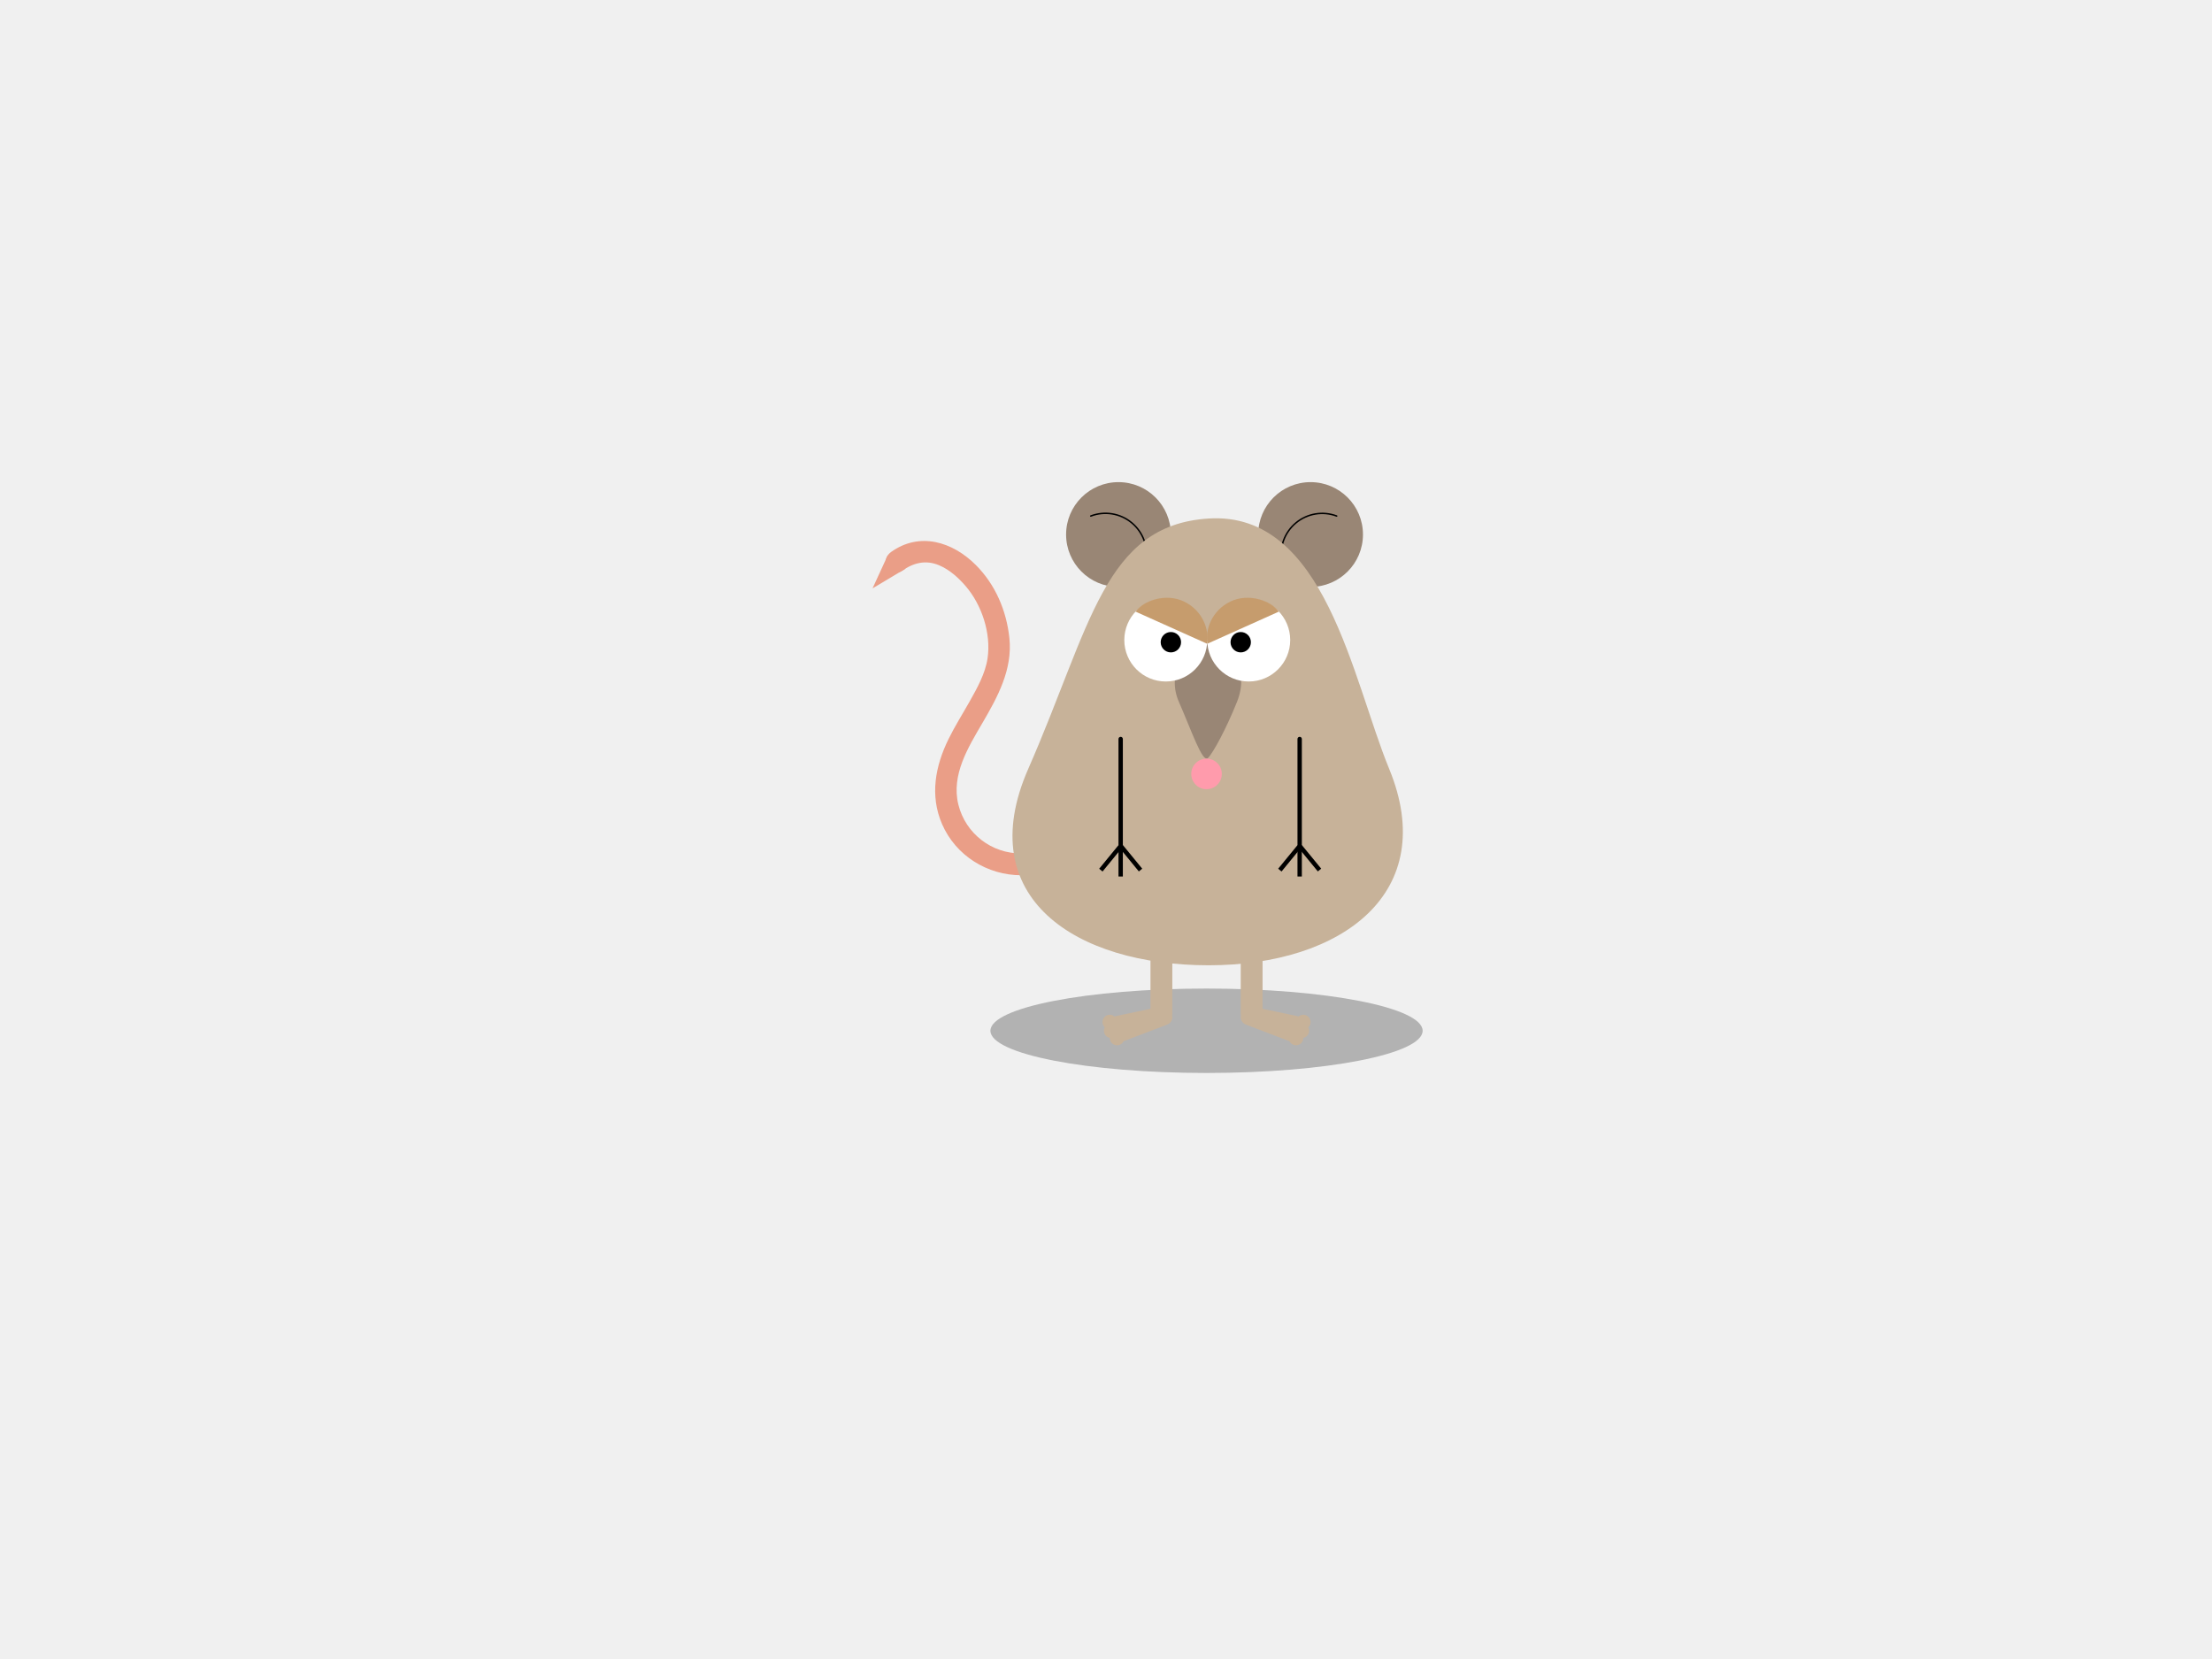
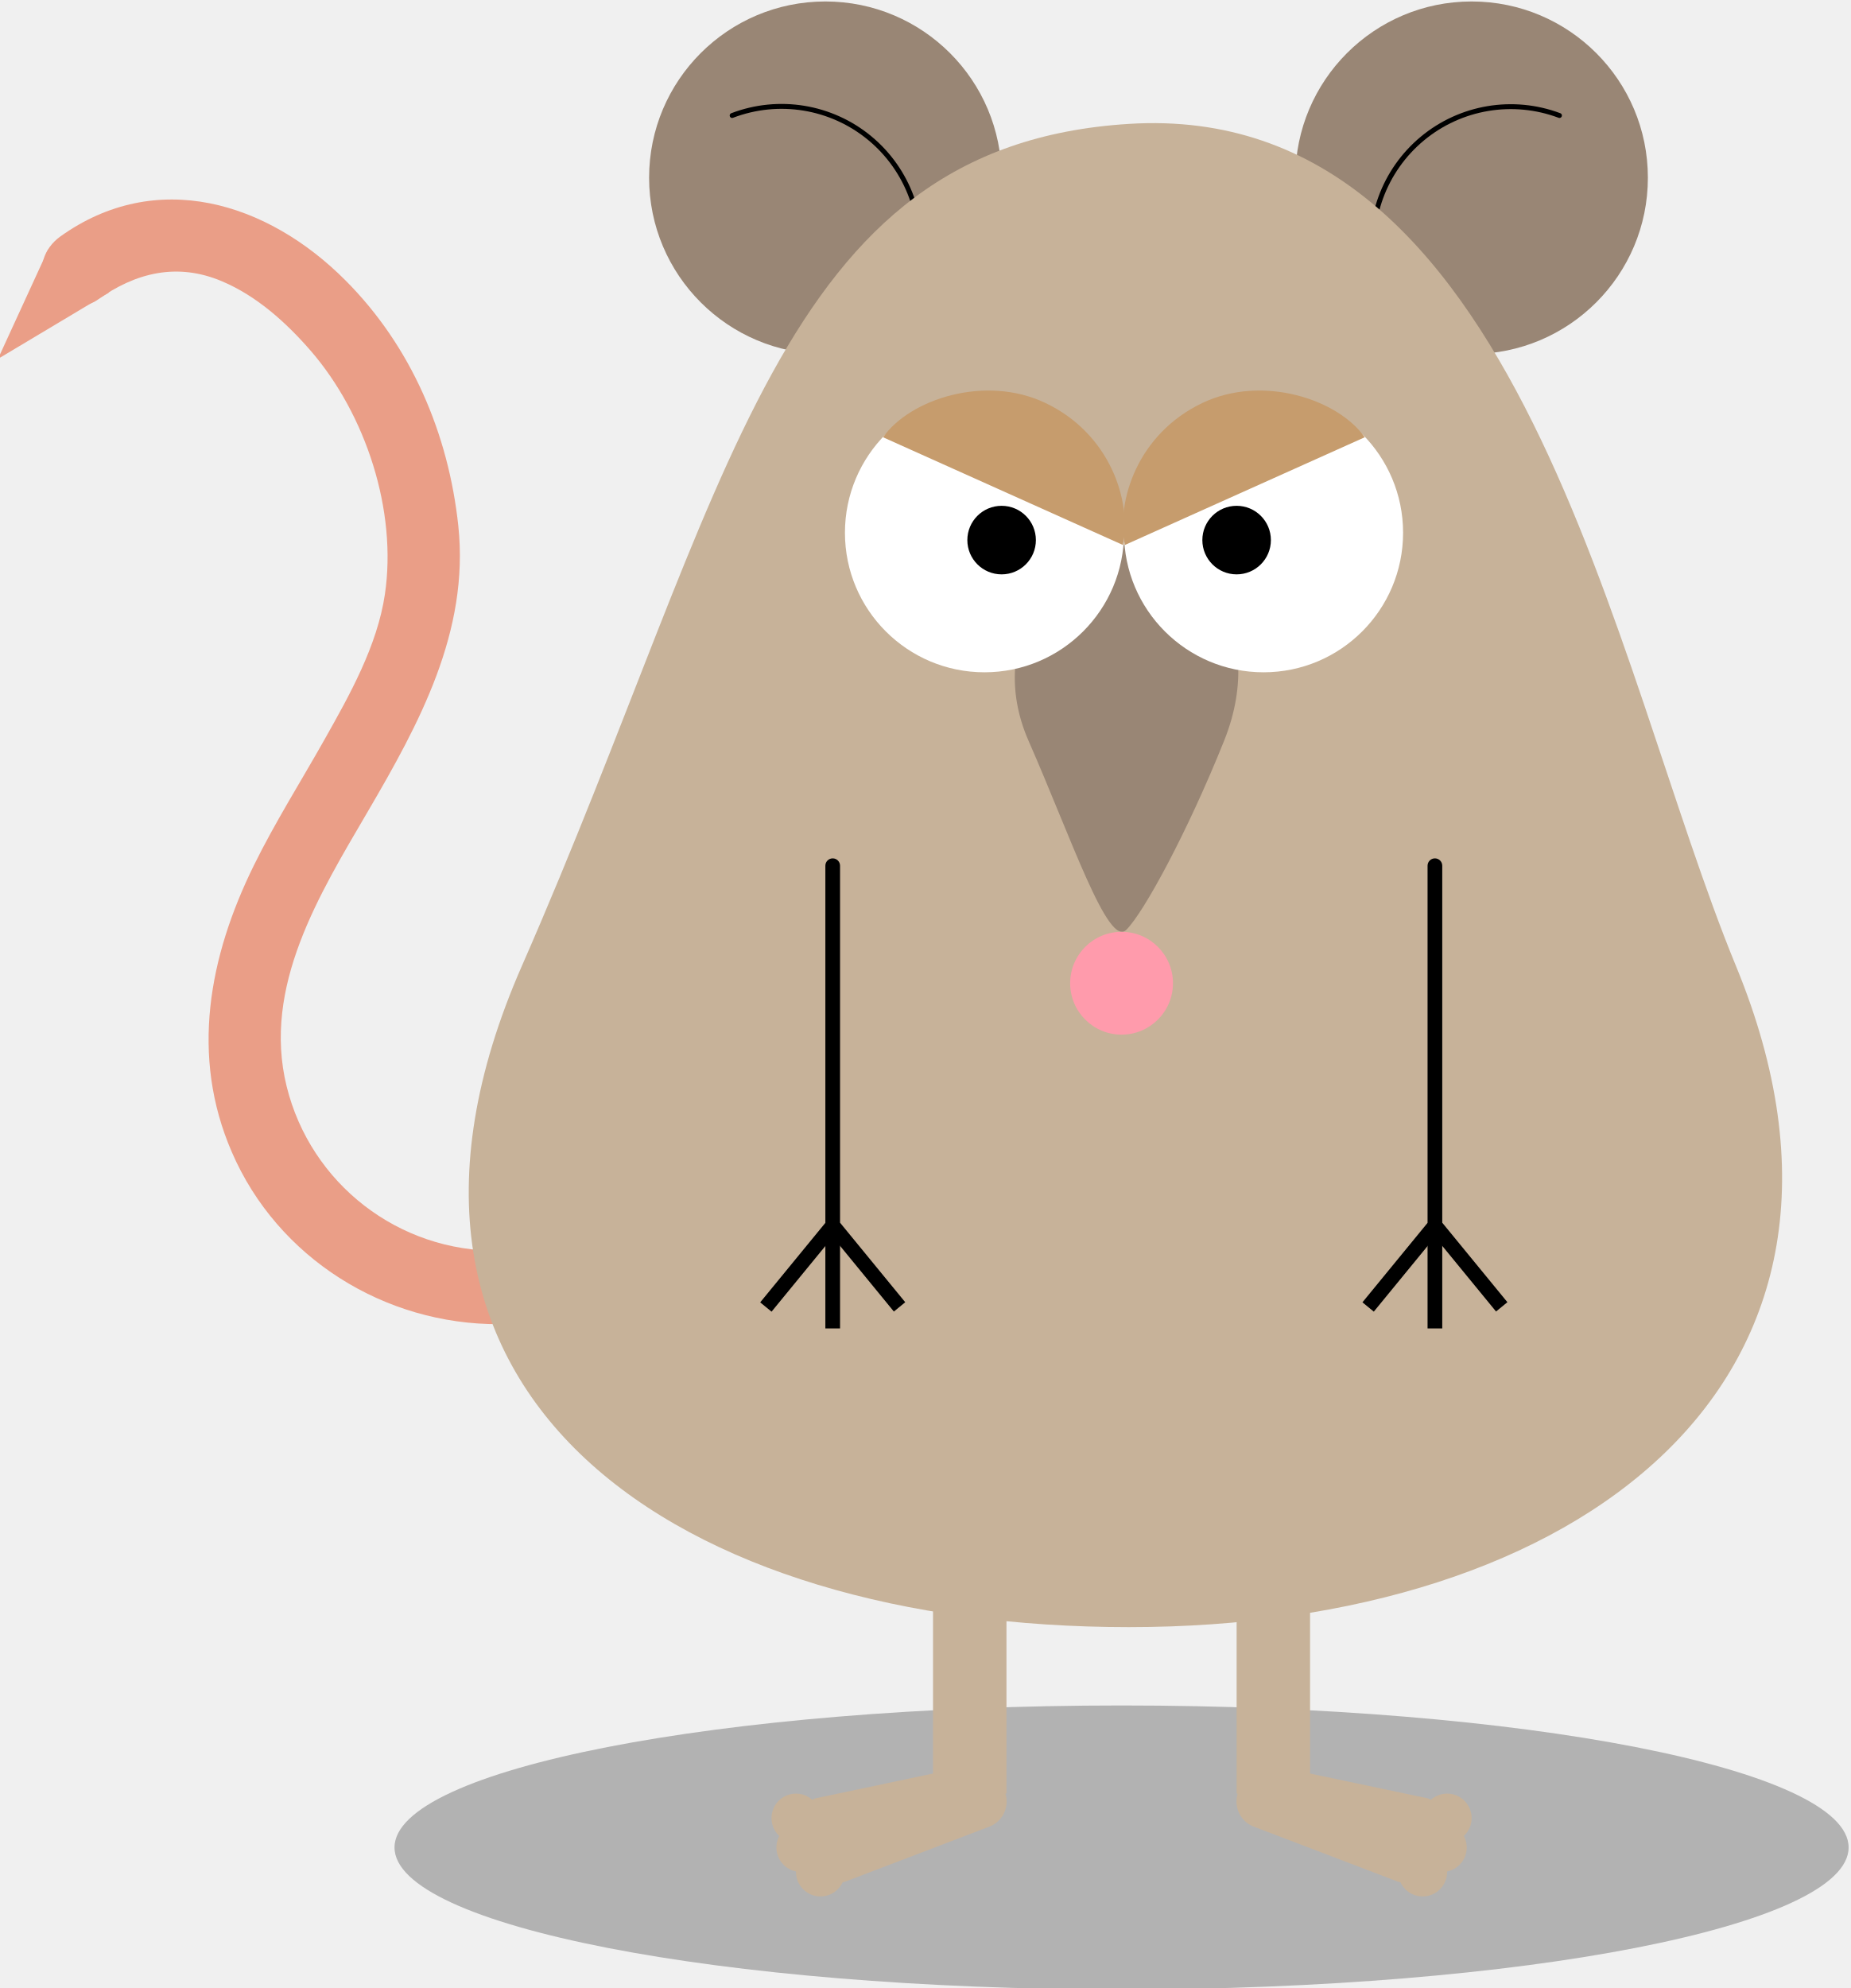
- <svg xmlns="http://www.w3.org/2000/svg" id="Layer_1" data-name="Layer 1" viewBox="0 0 1520 1140">
+ <svg xmlns="http://www.w3.org/2000/svg" id="Layer_1" data-name="Layer 1" viewBox="0 0 378 406">
  <defs>
    <style>.cls-1{opacity:0.26;}.cls-2{fill:#ea9e87;}.cls-3{fill:#998675;}.cls-4{fill:none;stroke:#000;stroke-linecap:round;stroke-miterlimit:10;}.cls-5{fill:#c7b299;}.cls-6{fill:#fff;}.cls-7{fill:#c69c6d;}.cls-8{fill:#ff9bac;}</style>
  </defs>
-   <ellipse class="cls-1" cx="829.08" cy="708.3" rx="148.5" ry="29" />
-   <path class="cls-2" d="M702,586.43a44.15,44.15,0,0,1-43.46-33.59c-5-20.37,6.72-39.22,16.57-56.08,10.53-18,20.78-36.8,18.5-58.37-2-18.8-9.62-36.69-23.06-50.14-15.95-16-38.64-23-58.26-8.93-3.32,2.38-4.83,6.51-2.69,10.26,1.86,3.27,7,5,10.26,2.69,7.83-5.61,16.32-7.69,25.44-3.84,7.13,3,13.12,8.41,18.14,14.18,11.26,13,17.72,32.67,15.17,49.8-1.57,10.52-7.2,20.53-12.35,29.66-4.82,8.56-10.09,16.88-14.43,25.71-9.15,18.61-13,38.84-4.49,58.48,9.34,21.66,31.21,35.29,54.66,35.17,9.65,0,9.67-15,0-15Z" />
-   <circle class="cls-3" cx="768.58" cy="367.3" r="36" />
-   <path class="cls-4" d="M769,407.67a28.27,28.27,0,1,0-19.46-53.08" />
-   <circle class="cls-3" cx="900.58" cy="367.3" r="36" />
-   <path class="cls-4" d="M899.05,407.67a28.27,28.27,0,1,1,19.47-53.08" />
-   <path class="cls-5" d="M954.58,528.3c35,85-32.32,135-124,135s-162.84-46.5-124-135c43-98,52-167.51,124-172C910.58,351.3,929.29,466.89,954.58,528.3Z" />
-   <path class="cls-3" d="M850.05,482.22c-7.49,18.71-16.45,35.17-20,38.67-3.73,3.71-11.23-18.71-20-38.67-9-20.6,5.51-39.1,20-39.92S859.29,459.11,850.05,482.22Z" />
-   <circle class="cls-6" cx="801.08" cy="439.8" r="28.5" />
-   <circle class="cls-6" cx="858.08" cy="439.8" r="28.5" />
-   <path class="cls-7" d="M829.75,442.3c-1.82-9.07,2.68-22.74,15.83-29,12.29-5.86,27.71-.77,33.17,7Z" />
-   <circle cx="804.58" cy="441.3" r="7" />
-   <circle cx="852.58" cy="441.3" r="7" />
-   <circle class="cls-8" cx="829.08" cy="531.8" r="10.5" />
-   <path class="cls-7" d="M829.36,442.3c1.81-9.07-2.68-22.74-15.83-29-12.29-5.86-27.71-.77-33.17,7" />
-   <rect x="891.58" y="506.3" width="3" height="77" rx="1.5" />
-   <rect x="884.58" y="579.3" width="3" height="21" transform="translate(574.72 -428.07) rotate(39.34)" />
-   <rect x="898.58" y="579.3" width="3" height="21" transform="translate(1970.07 475.31) rotate(140.66)" />
-   <rect x="891.58" y="581.3" width="3" height="21" />
-   <rect x="768.58" y="506.3" width="3" height="77" rx="1.5" />
-   <rect x="761.58" y="579.3" width="3" height="21" transform="translate(546.85 -350.09) rotate(39.34)" />
-   <rect x="775.58" y="579.3" width="3" height="21" transform="translate(1751.95 553.29) rotate(140.66)" />
-   <rect x="768.58" y="581.3" width="3" height="21" />
-   <rect class="cls-5" x="852.58" y="659.3" width="15" height="38" />
-   <path class="cls-5" d="M885.58,715.3l-29.22-11.15a5.52,5.52,0,0,1-3.55-6.93l.64-2a5.49,5.49,0,0,1,6.92-3.54l31.21,6.58c2.89.93,3.48,7.22,2.55,10.11l-.64,2C892.56,713.26,888.47,716.23,885.58,715.3Z" />
-   <circle class="cls-5" cx="890.58" cy="713.3" r="5" />
-   <circle class="cls-5" cx="895.58" cy="702.3" r="5" />
-   <circle class="cls-5" cx="894.58" cy="708.3" r="5" />
-   <rect class="cls-5" x="790.58" y="659.3" width="15" height="38" transform="translate(1596.15 1356.59) rotate(-180)" />
-   <path class="cls-5" d="M772.58,715.3l29.22-11.15a5.51,5.51,0,0,0,3.54-6.93l-.64-2a5.49,5.49,0,0,0-6.92-3.54l-31.2,6.58c-2.89.93-3.49,7.22-2.55,10.11l.63,2C765.6,713.26,769.69,716.23,772.58,715.3Z" />
-   <circle class="cls-5" cx="767.58" cy="713.3" r="5" />
-   <circle class="cls-5" cx="762.58" cy="702.3" r="5" />
-   <circle class="cls-5" cx="763.58" cy="708.3" r="5" />
-   <polyline class="cls-2" points="622.27 390.74 599.58 404.3 609.85 381.94" />
+   <ellipse class="cls-1" cx="229.08" cy="377.3" rx="148.5" ry="29" />
+   <path class="cls-2" d="M102,255.43a44.15,44.15,0,0,1-43.46-33.59c-5-20.37,6.72-39.22,16.57-56.08,10.53-18,20.78-36.8,18.5-58.37-2-18.8-9.62-36.69-23.06-50.14-15.95-16-38.64-23-58.26-8.93C9,50.7,7.46,54.83,9.6,58.58c1.86,3.27,7,5,10.26,2.69,7.83-5.61,16.32-7.69,25.44-3.84,7.13,3,13.12,8.41,18.14,14.18,11.26,13,17.72,32.67,15.17,49.8-1.57,10.52-7.2,20.53-12.35,29.66-4.82,8.56-10.09,16.88-14.43,25.71-9.15,18.61-13,38.84-4.49,58.48,9.34,21.66,31.21,35.29,54.66,35.17,9.65-.05,9.67-15.05,0-15Z" />
+   <circle class="cls-3" cx="168.58" cy="36.3" r="36" />
+   <path class="cls-4" d="M169,76.67a28.27,28.27,0,1,0-19.46-53.08" />
+   <circle class="cls-3" cx="300.58" cy="36.3" r="36" />
+   <path class="cls-4" d="M299.05,76.67a28.27,28.27,0,1,1,19.47-53.08" />
+   <path class="cls-5" d="M354.58,197.3c35,85-32.32,135-124,135s-162.84-46.5-124-135c43-98,52-167.51,124-172C310.58,20.3,329.29,135.89,354.58,197.3Z" />
+   <path class="cls-3" d="M250.05,151.22c-7.49,18.71-16.45,35.17-20,38.67-3.73,3.71-11.23-18.71-20-38.67-9-20.6,5.51-39.1,20-39.92S259.29,128.11,250.05,151.22Z" />
+   <circle class="cls-6" cx="201.08" cy="108.8" r="28.5" />
+   <circle class="cls-6" cx="258.08" cy="108.8" r="28.5" />
+   <path class="cls-7" d="M229.75,111.3c-1.82-9.07,2.68-22.74,15.83-29,12.29-5.86,27.71-.77,33.17,7Z" />
+   <circle cx="204.58" cy="110.3" r="7" />
+   <circle cx="252.58" cy="110.3" r="7" />
+   <circle class="cls-8" cx="229.08" cy="200.8" r="10.5" />
+   <path class="cls-7" d="M229.36,111.3c1.81-9.07-2.68-22.74-15.83-29-12.29-5.86-27.71-.77-33.17,7" />
+   <rect x="291.58" y="175.3" width="3" height="77" rx="1.5" />
+   <rect x="284.58" y="248.3" width="3" height="21" transform="translate(228.9 -122.71) rotate(39.34)" />
+   <rect x="298.58" y="248.3" width="3" height="21" transform="translate(696.21 268.7) rotate(140.66)" />
+   <rect x="291.58" y="250.3" width="3" height="21" />
+   <rect x="168.58" y="175.3" width="3" height="77" rx="1.5" />
+   <rect x="161.58" y="248.3" width="3" height="21" transform="translate(201.02 -44.73) rotate(39.34)" />
+   <rect x="175.58" y="248.3" width="3" height="21" transform="translate(478.09 346.68) rotate(140.66)" />
+   <rect x="168.58" y="250.3" width="3" height="21" />
+   <rect class="cls-5" x="252.58" y="328.3" width="15" height="38" />
+   <path class="cls-5" d="M285.58,384.3l-29.22-11.15a5.52,5.52,0,0,1-3.55-6.93l.64-2a5.49,5.49,0,0,1,6.92-3.54l31.21,6.58c2.89.93,3.48,7.22,2.55,10.11l-.64,2C292.56,382.26,288.47,385.23,285.58,384.3Z" />
+   <circle class="cls-5" cx="290.58" cy="382.3" r="5" />
+   <circle class="cls-5" cx="295.58" cy="371.3" r="5" />
+   <circle class="cls-5" cx="294.58" cy="377.3" r="5" />
+   <rect class="cls-5" x="190.58" y="328.3" width="15" height="38" transform="translate(396.15 694.59) rotate(-180)" />
+   <path class="cls-5" d="M172.58,384.3l29.22-11.15a5.51,5.51,0,0,0,3.54-6.93l-.64-2a5.49,5.49,0,0,0-6.92-3.54l-31.2,6.58c-2.89.93-3.49,7.22-2.55,10.11l.63,2C165.6,382.26,169.69,385.23,172.58,384.3Z" />
+   <circle class="cls-5" cx="167.58" cy="382.3" r="5" />
+   <circle class="cls-5" cx="162.58" cy="371.3" r="5" />
+   <circle class="cls-5" cx="163.58" cy="377.3" r="5" />
+   <polyline class="cls-2" points="22.27 59.74 -0.42 73.3 9.85 50.94" />
</svg>
